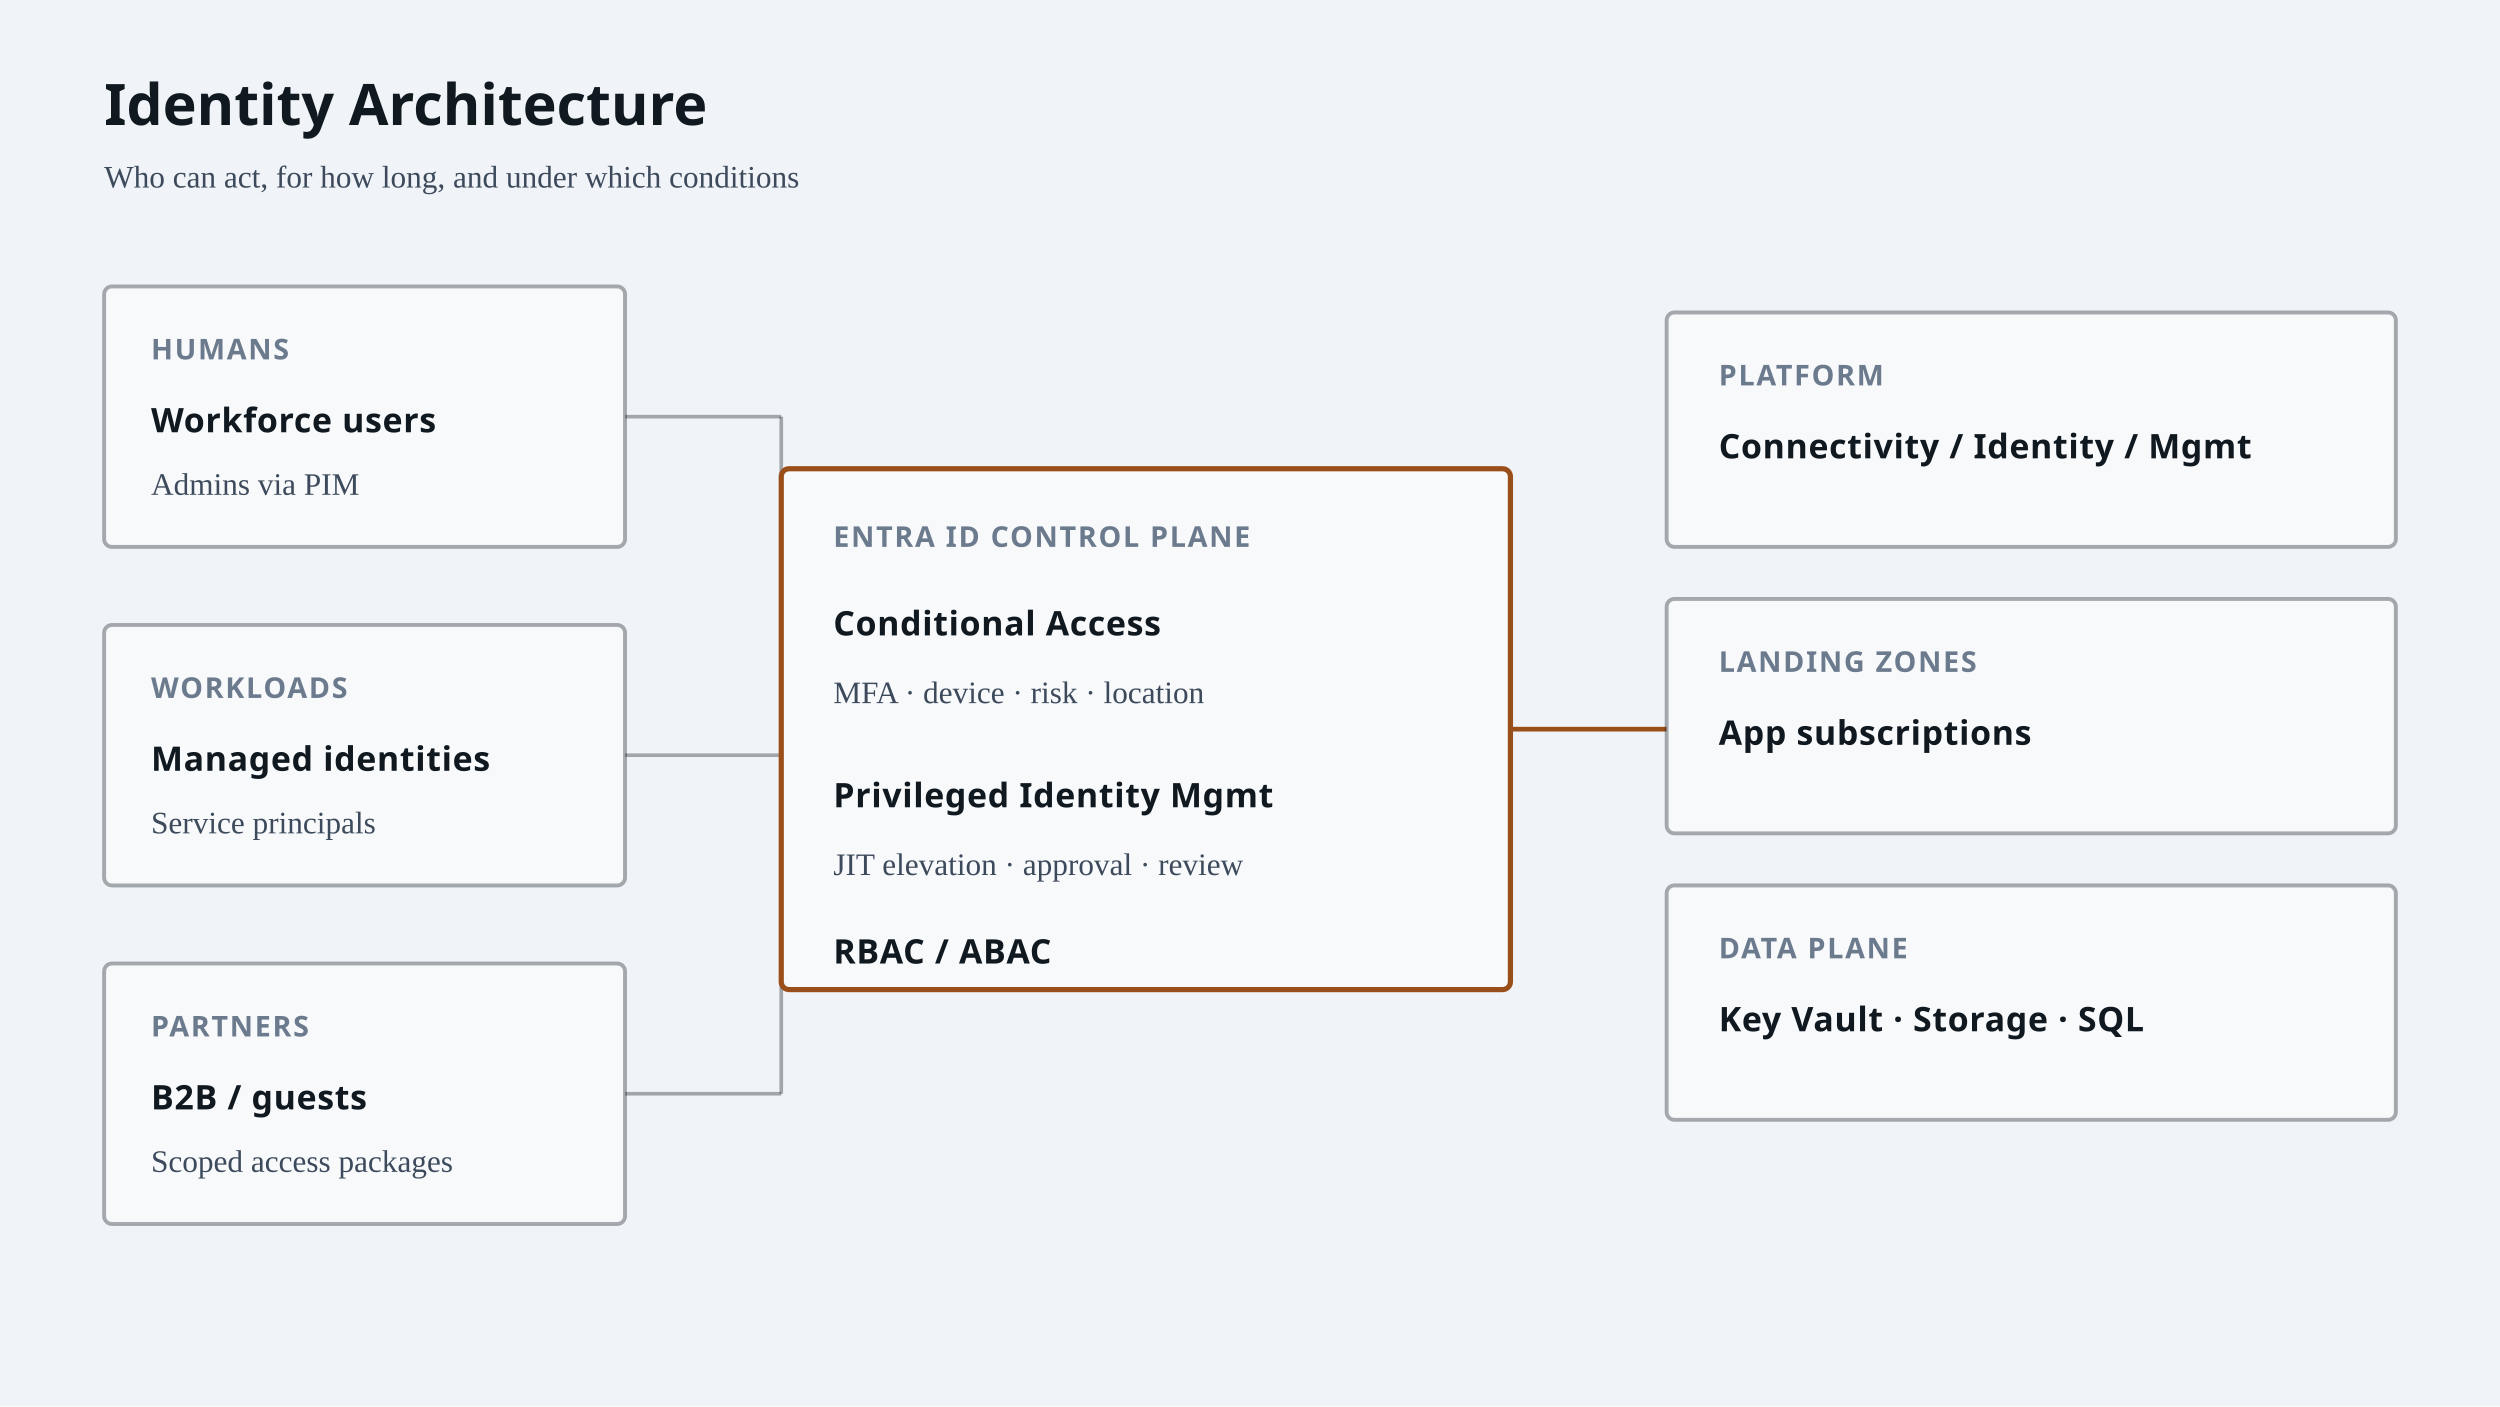
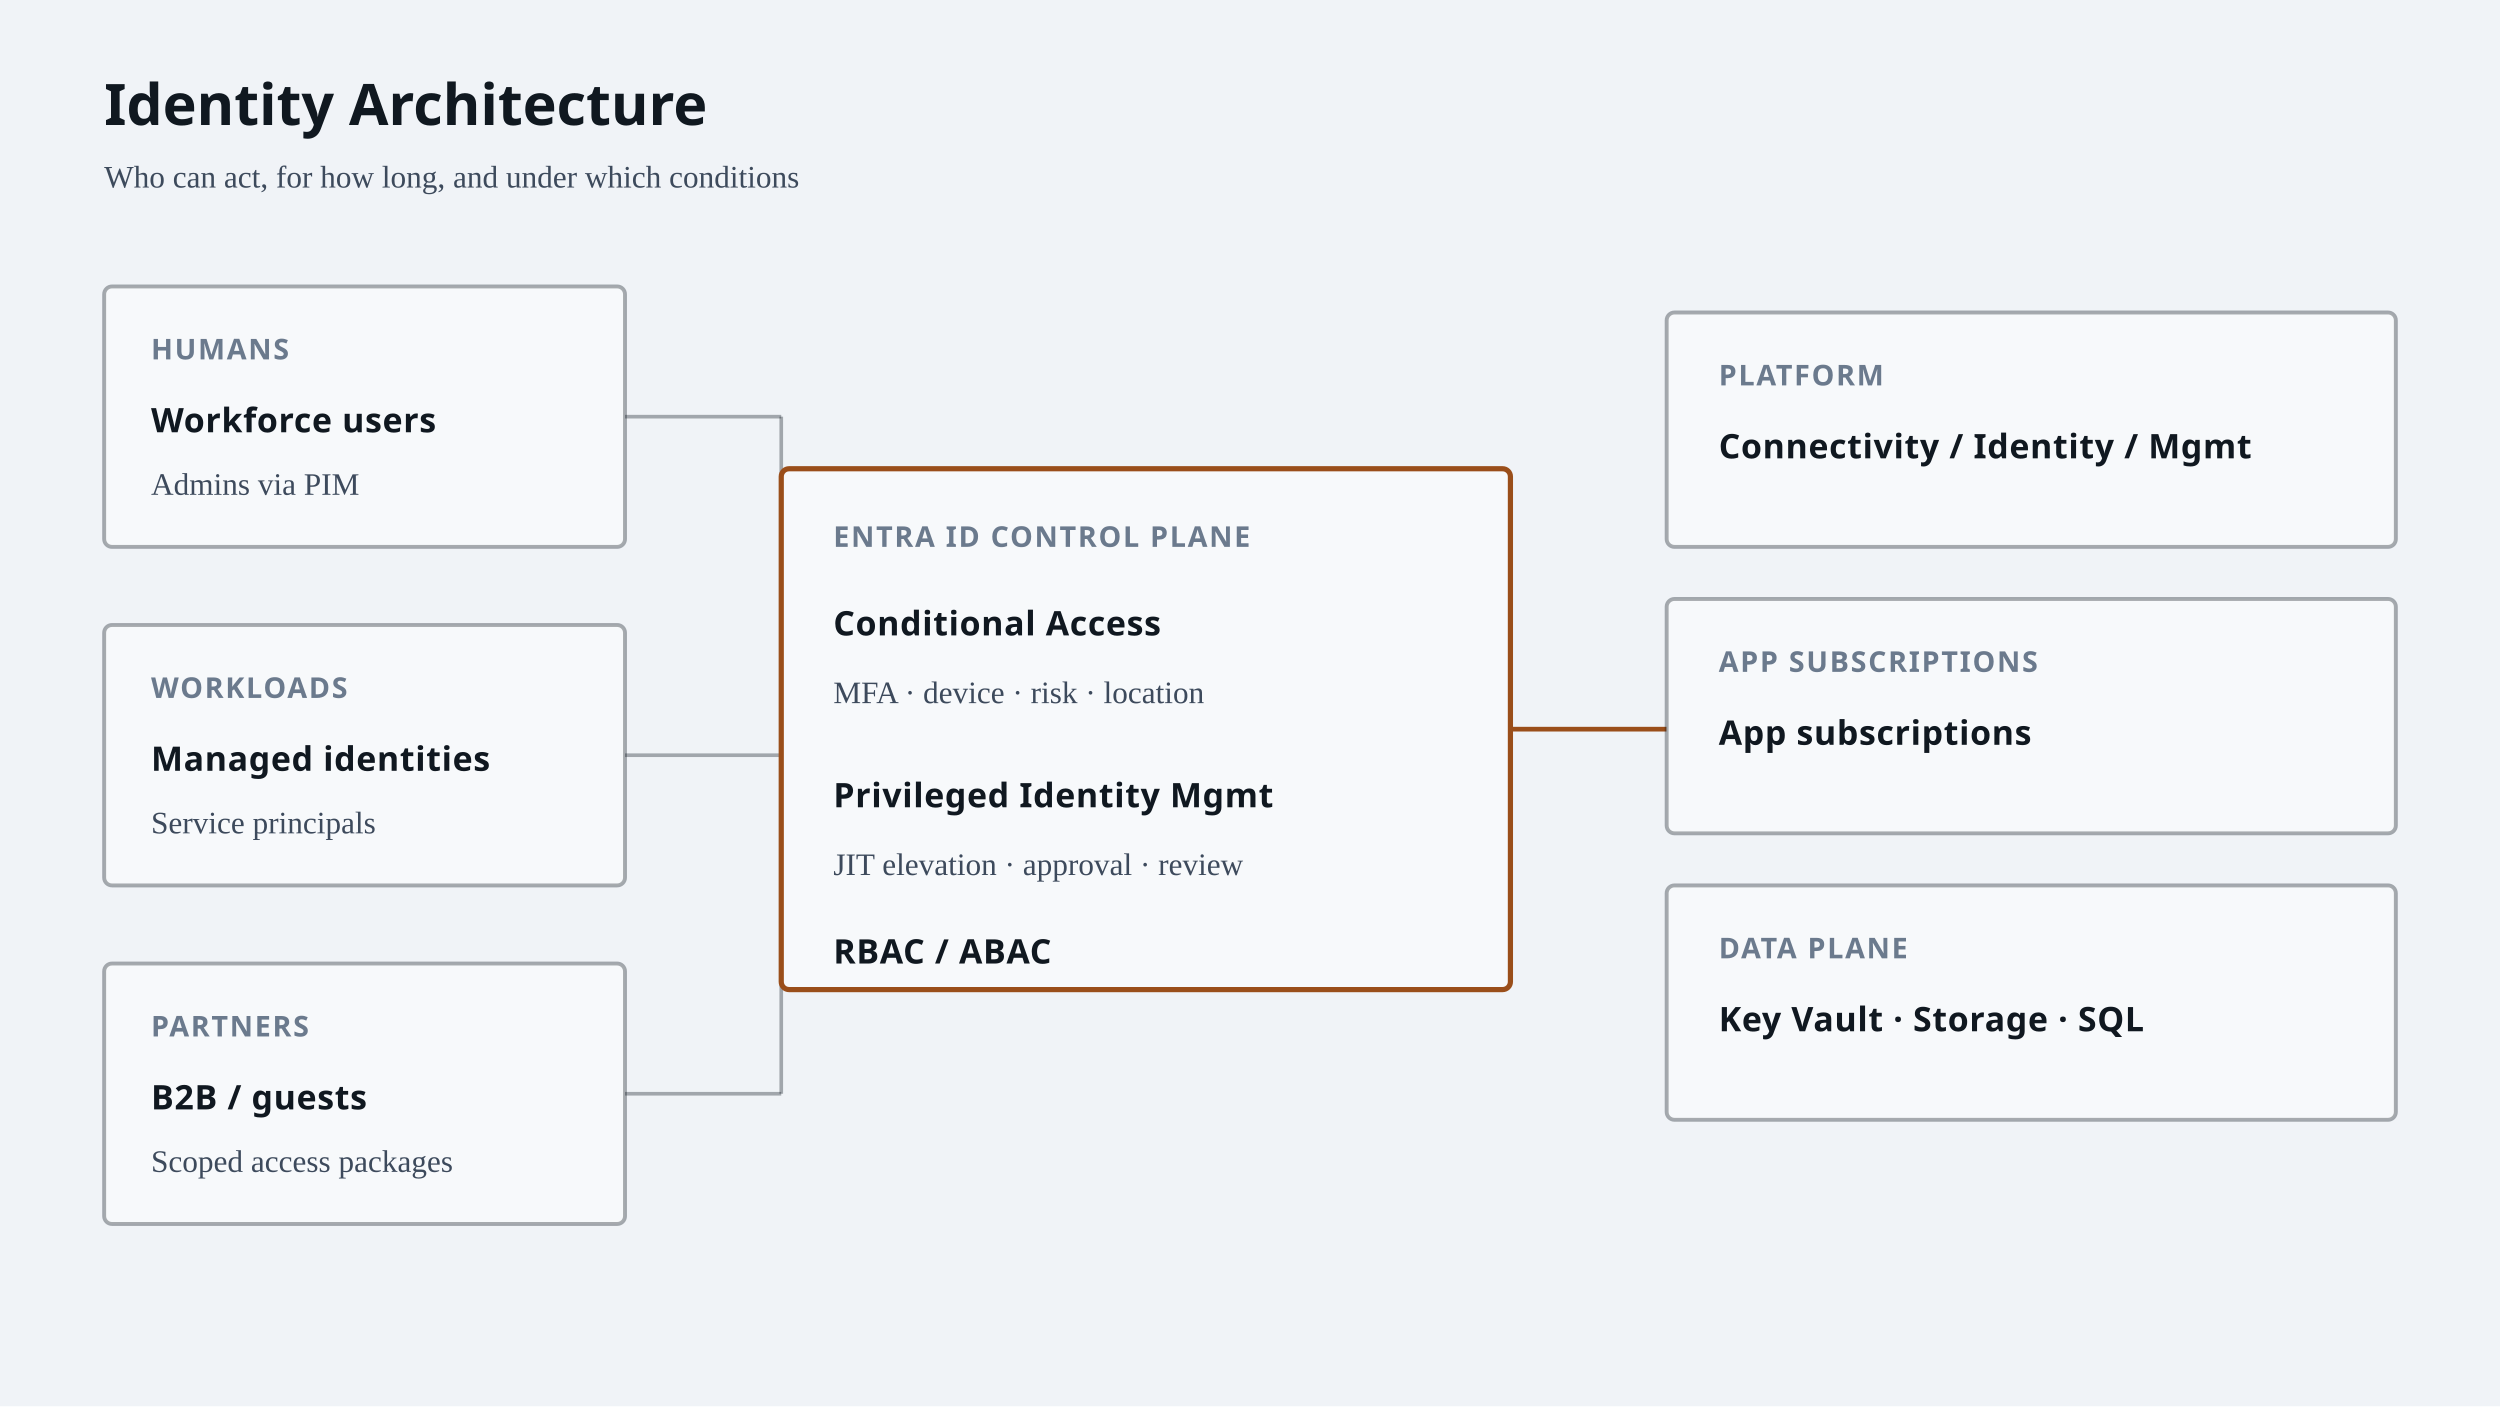
<svg xmlns="http://www.w3.org/2000/svg" width="960" height="540" viewBox="0 0 960 540" role="img" aria-labelledby="title">
  <style>
  .bg { fill: #f0f3f7; }
  .panel { fill: #f7f9fb; stroke: #101820; stroke-width: 1.5; stroke-opacity: 0.35; }
  .panel-accent { fill: #f7f9fb; stroke: #9a4e1a; stroke-width: 2; }
  .panel-ink { fill: #101820; }
  .title { font-family: Syne, Avenir Next, Segoe UI, sans-serif; font-size: 22px; font-weight: 700; fill: #101820; }
  .label { font-family: Syne, Avenir Next, Segoe UI, sans-serif; font-size: 13px; font-weight: 700; fill: #101820; letter-spacing: 0.02em; }
  .label-inv { font-family: Syne, Avenir Next, Segoe UI, sans-serif; font-size: 13px; font-weight: 700; fill: #f7f9fb; }
  .sub { font-family: Source Serif 4, Georgia, serif; font-size: 12px; fill: #3d4a5c; }
  .tiny { font-family: Syne, Avenir Next, Segoe UI, sans-serif; font-size: 11px; font-weight: 600; fill: #6b7a8d; letter-spacing: 0.06em; }
  .wire { fill: none; stroke: #101820; stroke-width: 1.4; stroke-opacity: 0.35; }
  .wire-accent { fill: none; stroke: #9a4e1a; stroke-width: 1.8; }
  .dot { fill: #9a4e1a; }
</style>
  <rect class="bg" width="960" height="540" />
  <text class="title" x="40" y="48">Identity Architecture</text>
  <text class="sub" x="40" y="72">Who can act, for how long, and under which conditions</text>
  <rect class="panel" x="40" y="110" width="200" height="100" rx="3" />
  <text class="tiny" x="58" y="138">HUMANS</text>
  <text class="label" x="58" y="166">Workforce users</text>
  <text class="sub" x="58" y="190">Admins via PIM</text>
  <rect class="panel" x="40" y="240" width="200" height="100" rx="3" />
  <text class="tiny" x="58" y="268">WORKLOADS</text>
  <text class="label" x="58" y="296">Managed identities</text>
  <text class="sub" x="58" y="320">Service principals</text>
  <rect class="panel" x="40" y="370" width="200" height="100" rx="3" />
  <text class="tiny" x="58" y="398">PARTNERS</text>
  <text class="label" x="58" y="426">B2B / guests</text>
  <text class="sub" x="58" y="450">Scoped access packages</text>
  <path class="wire" d="M240 160 H300" />
  <path class="wire" d="M240 290 H300" />
  <path class="wire" d="M240 420 H300" />
  <path class="wire" d="M300 160 V420" />
  <rect class="panel-accent" x="300" y="180" width="280" height="200" rx="3" />
  <text class="tiny" x="320" y="210">ENTRA ID CONTROL PLANE</text>
  <text class="label" x="320" y="244">Conditional Access</text>
  <text class="sub" x="320" y="270">MFA · device · risk · location</text>
  <text class="label" x="320" y="310">Privileged Identity Mgmt</text>
  <text class="sub" x="320" y="336">JIT elevation · approval · review</text>
  <text class="label" x="320" y="370">RBAC / ABAC</text>
  <path class="wire-accent" d="M580 280 H640" />
  <rect class="panel" x="640" y="120" width="280" height="90" rx="3" />
  <text class="tiny" x="660" y="148">PLATFORM</text>
  <text class="label" x="660" y="176">Connectivity / Identity / Mgmt</text>
  <rect class="panel" x="640" y="230" width="280" height="90" rx="3" />
-   <text class="tiny" x="660" y="258">LANDING ZONES</text>
+   <text class="tiny" x="660" y="258">APP SUBSCRIPTIONS</text>
  <text class="label" x="660" y="286">App subscriptions</text>
  <rect class="panel" x="640" y="340" width="280" height="90" rx="3" />
  <text class="tiny" x="660" y="368">DATA PLANE</text>
  <text class="label" x="660" y="396">Key Vault · Storage · SQL</text>
</svg>
